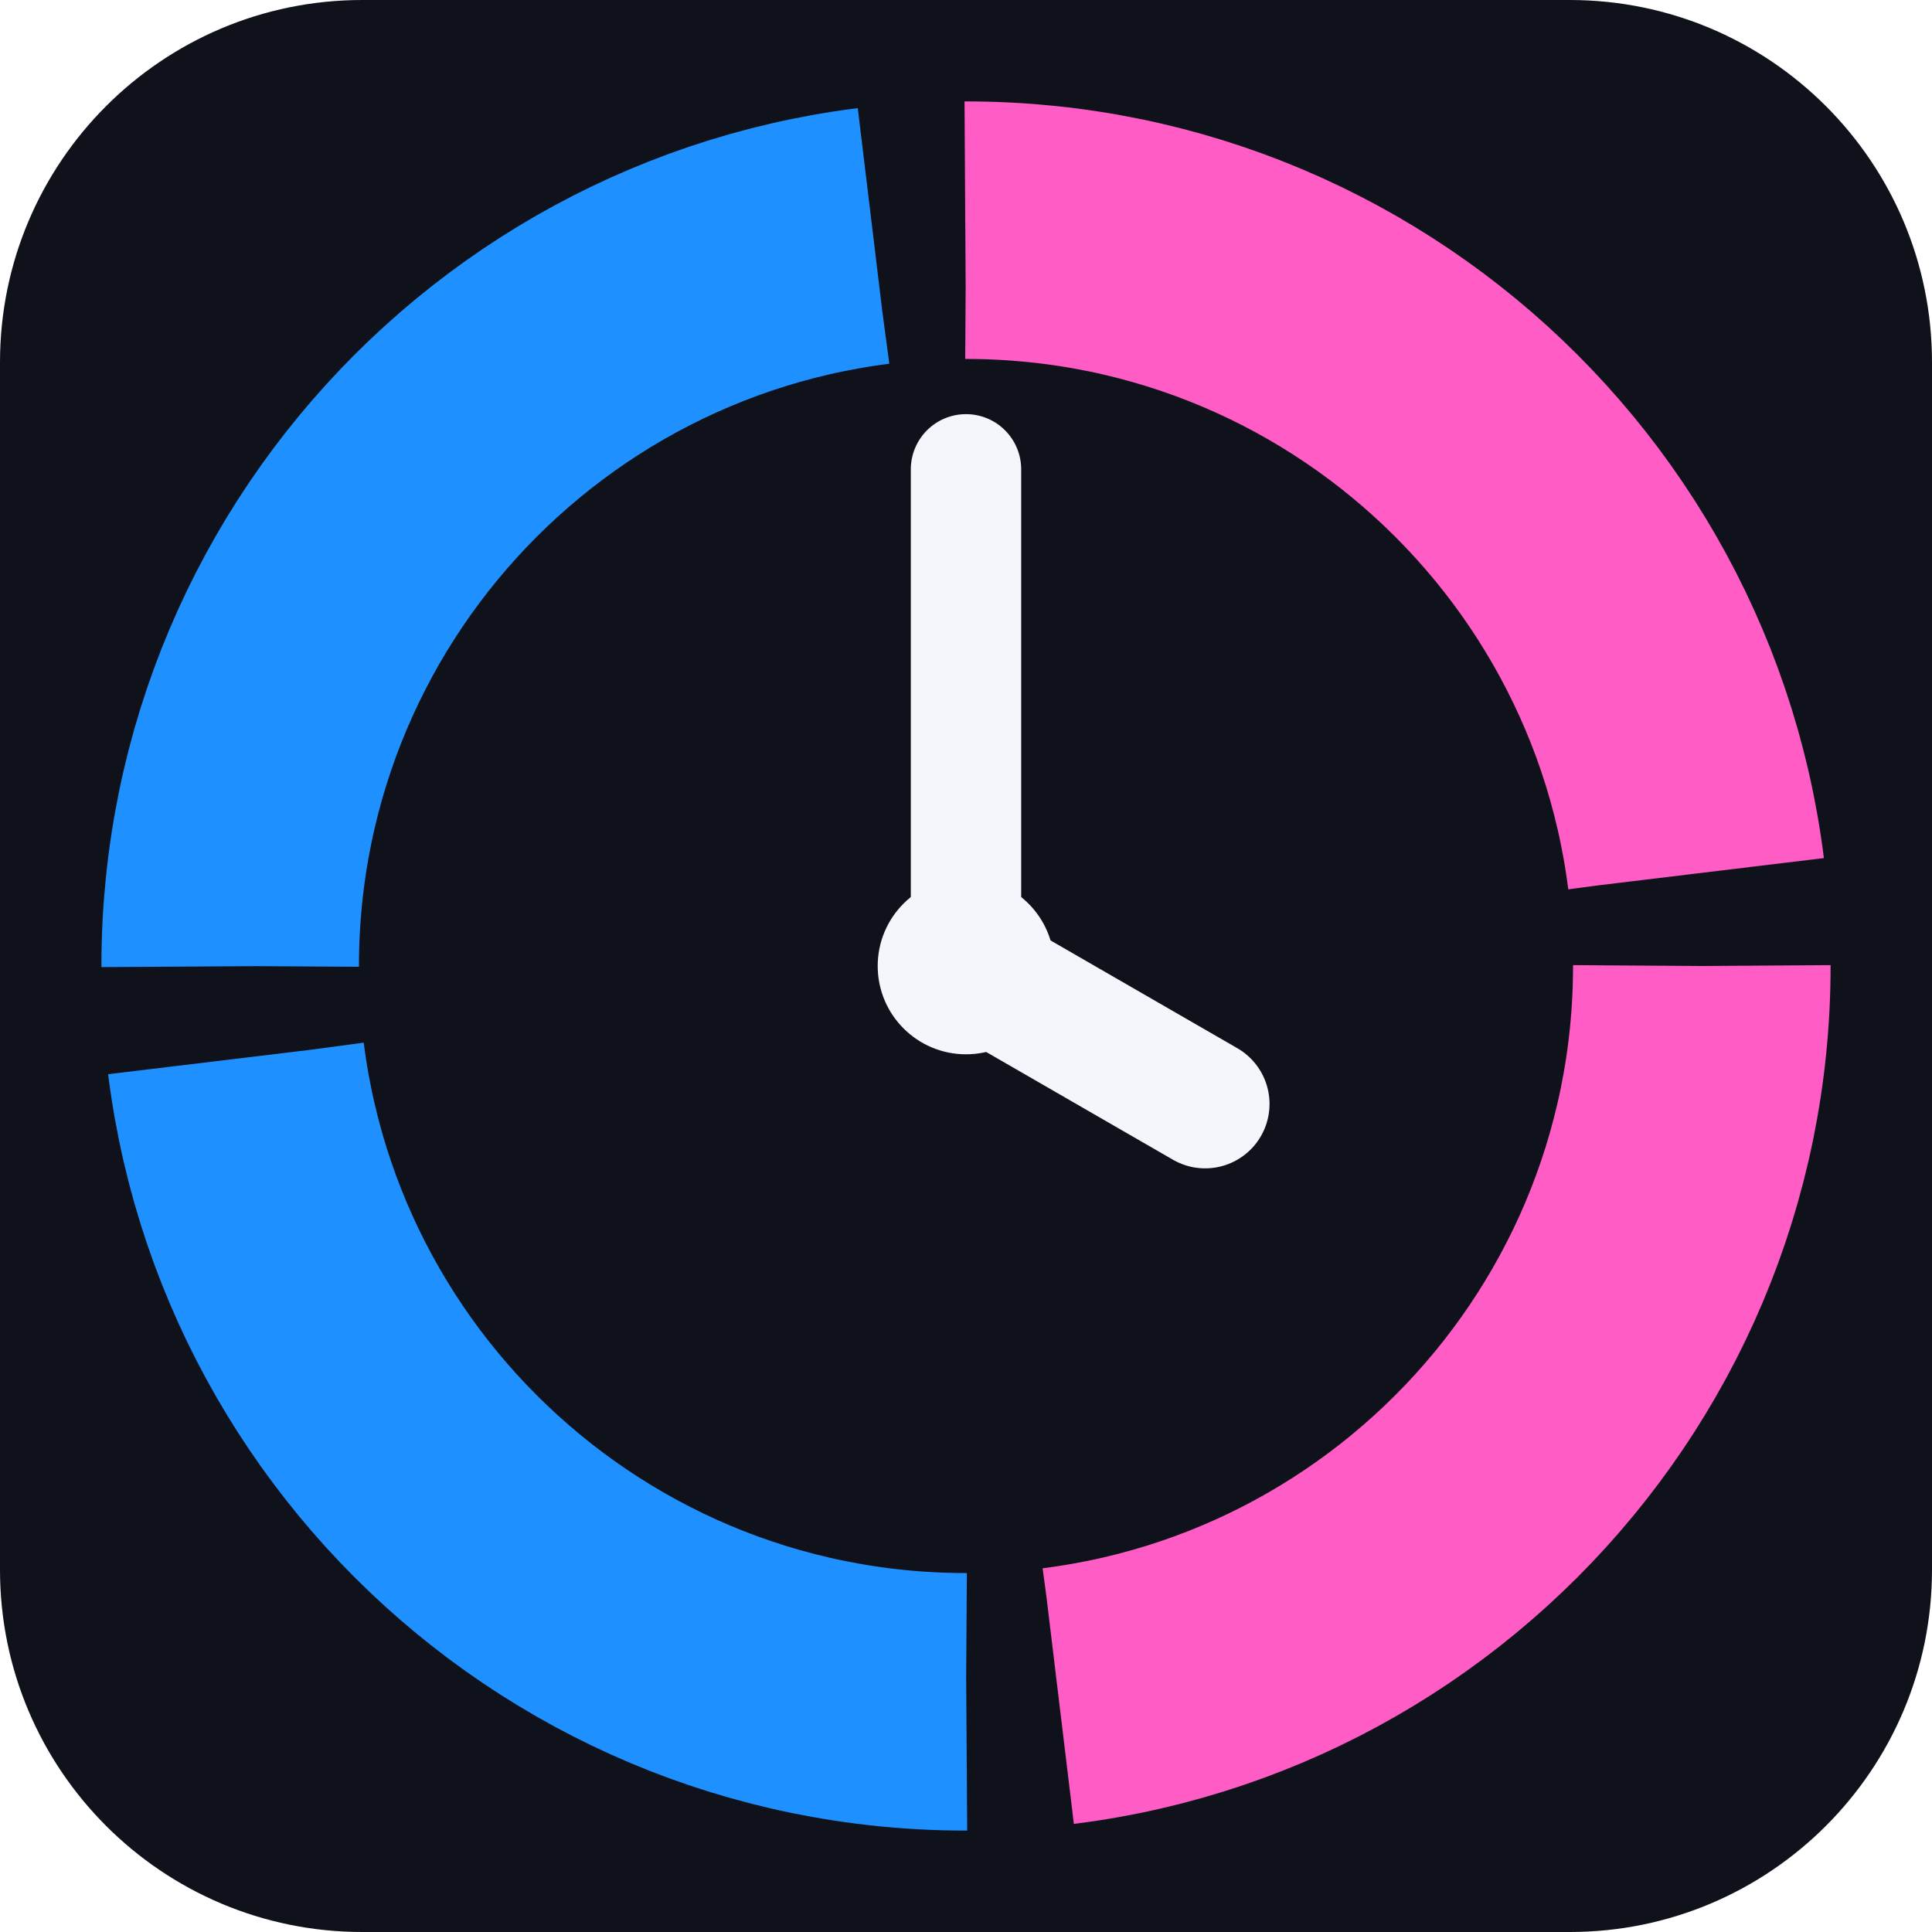
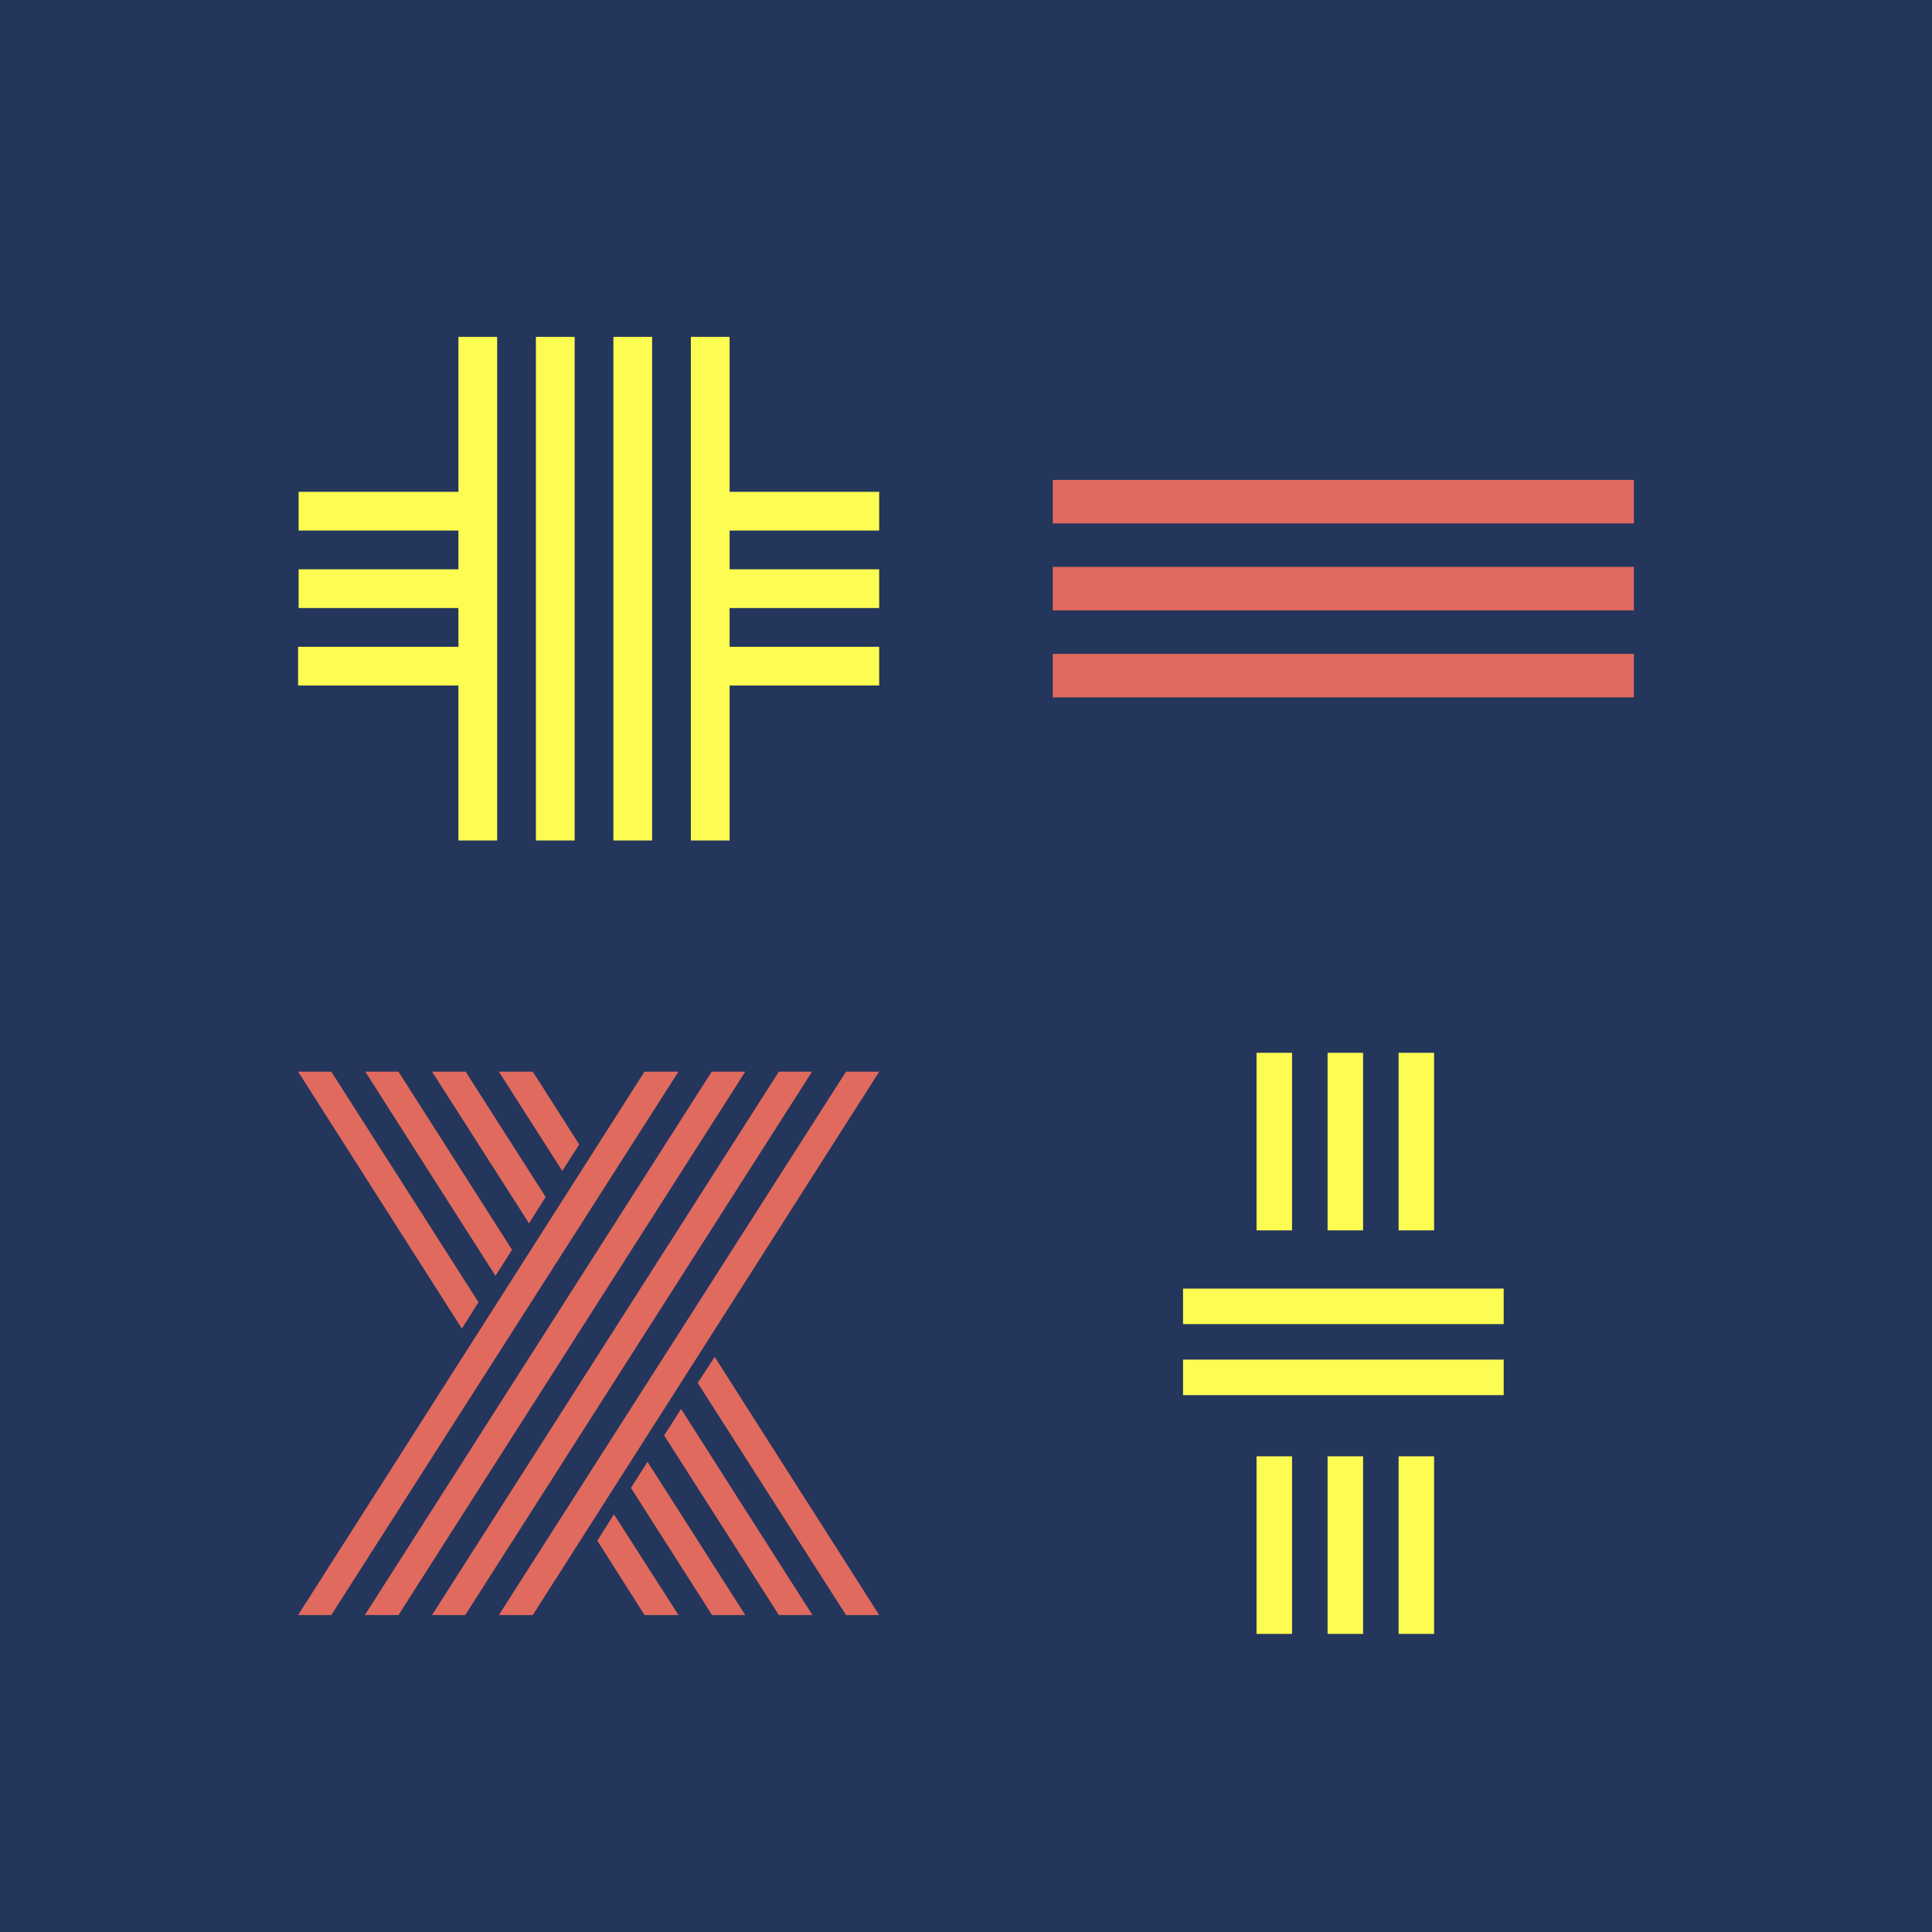
- <svg xmlns="http://www.w3.org/2000/svg" width="512" height="512" viewBox="0 0 512 512">
-   <rect width="512" height="512" rx="96" fill="#10121b" />
-   <g transform="translate(22 22) scale(9.75)">
-     <g transform="rotate(-90 24 24)" fill="none" stroke-width="7">
-       <circle cx="24" cy="24" r="20" stroke="#ff5cc6" stroke-dasharray="28.90 96.76" />
-       <circle cx="24" cy="24" r="20" stroke="#ff5cc6" stroke-dasharray="28.90 96.76" stroke-dashoffset="-31.42" />
-       <circle cx="24" cy="24" r="20" stroke="#1e90ff" stroke-dasharray="28.90 96.76" stroke-dashoffset="-62.83" />
-       <circle cx="24" cy="24" r="20" stroke="#1e90ff" stroke-dasharray="28.90 96.76" stroke-dashoffset="-94.25" />
-     </g>
-     <g stroke="#f5f6fb" stroke-linecap="round">
-       <line x1="24" y1="24" x2="24" y2="10.5" stroke-width="3" />
-       <line x1="24" y1="24" x2="30.5" y2="27.75" stroke-width="3.5" />
-     </g>
-     <circle cx="24" cy="24" r="2.4" fill="#f5f6fb" />
-   </g>
+ <svg xmlns="http://www.w3.org/2000/svg" viewBox="0 0 512 512">
+   <rect width="512" height="512" fill="#24365c" />
+   <path fill="#fdfc52" transform="translate(68.16 274.21) scale(0.14259 -0.14259)" d="M77 937V1009H374V1297H446V361H374V649H76V721H374V793H77V865H374V937ZM806 1297H878V1009H1156V937H878V865H1156V793H878V721H1156V649H878V361H806ZM662 1297H734V361H662ZM518 1297H590V361H518Z" />
+   <path fill="#e06a5e" transform="translate(264.91 300.07) scale(0.16008 -0.16008)" d="M1050 1080V1008H88V1080ZM1050 792V720H88V792ZM1050 936V864H88V936Z" />
+   <path fill="#e06a5e" transform="translate(75.10 428.00) scale(0.1 -0.1)" d="M1491 1440H1579L661 0H571ZM1313 1440H1401L482 0H394ZM1135 1440H1224L305 0H216ZM957 1440H1047L127 0H39ZM517 829 473 759 39 1440H127ZM832 197 876 267 1047 0H957ZM606 968 562 899 217 1440H305ZM921 337 965 406 1224 0H1136ZM695 1108 651 1038 394 1440H483ZM1009 476 1054 546 1402 0H1313ZM784 1247 739 1177 571 1440H661ZM1098 615 1143 684 1579 0H1491Z" />
+   <path fill="#fdfc52" transform="translate(321.36 445.29) scale(0.13073 -0.13073)" d="M161 94H89V454H161ZM305 94H233V454H305ZM449 94H377V454H449ZM-60 722H590V794H-60ZM-60 650H590V578H-60ZM161 912H89V1272H161ZM305 912H233V1272H305ZM449 912H377V1272H449Z" />
</svg>
